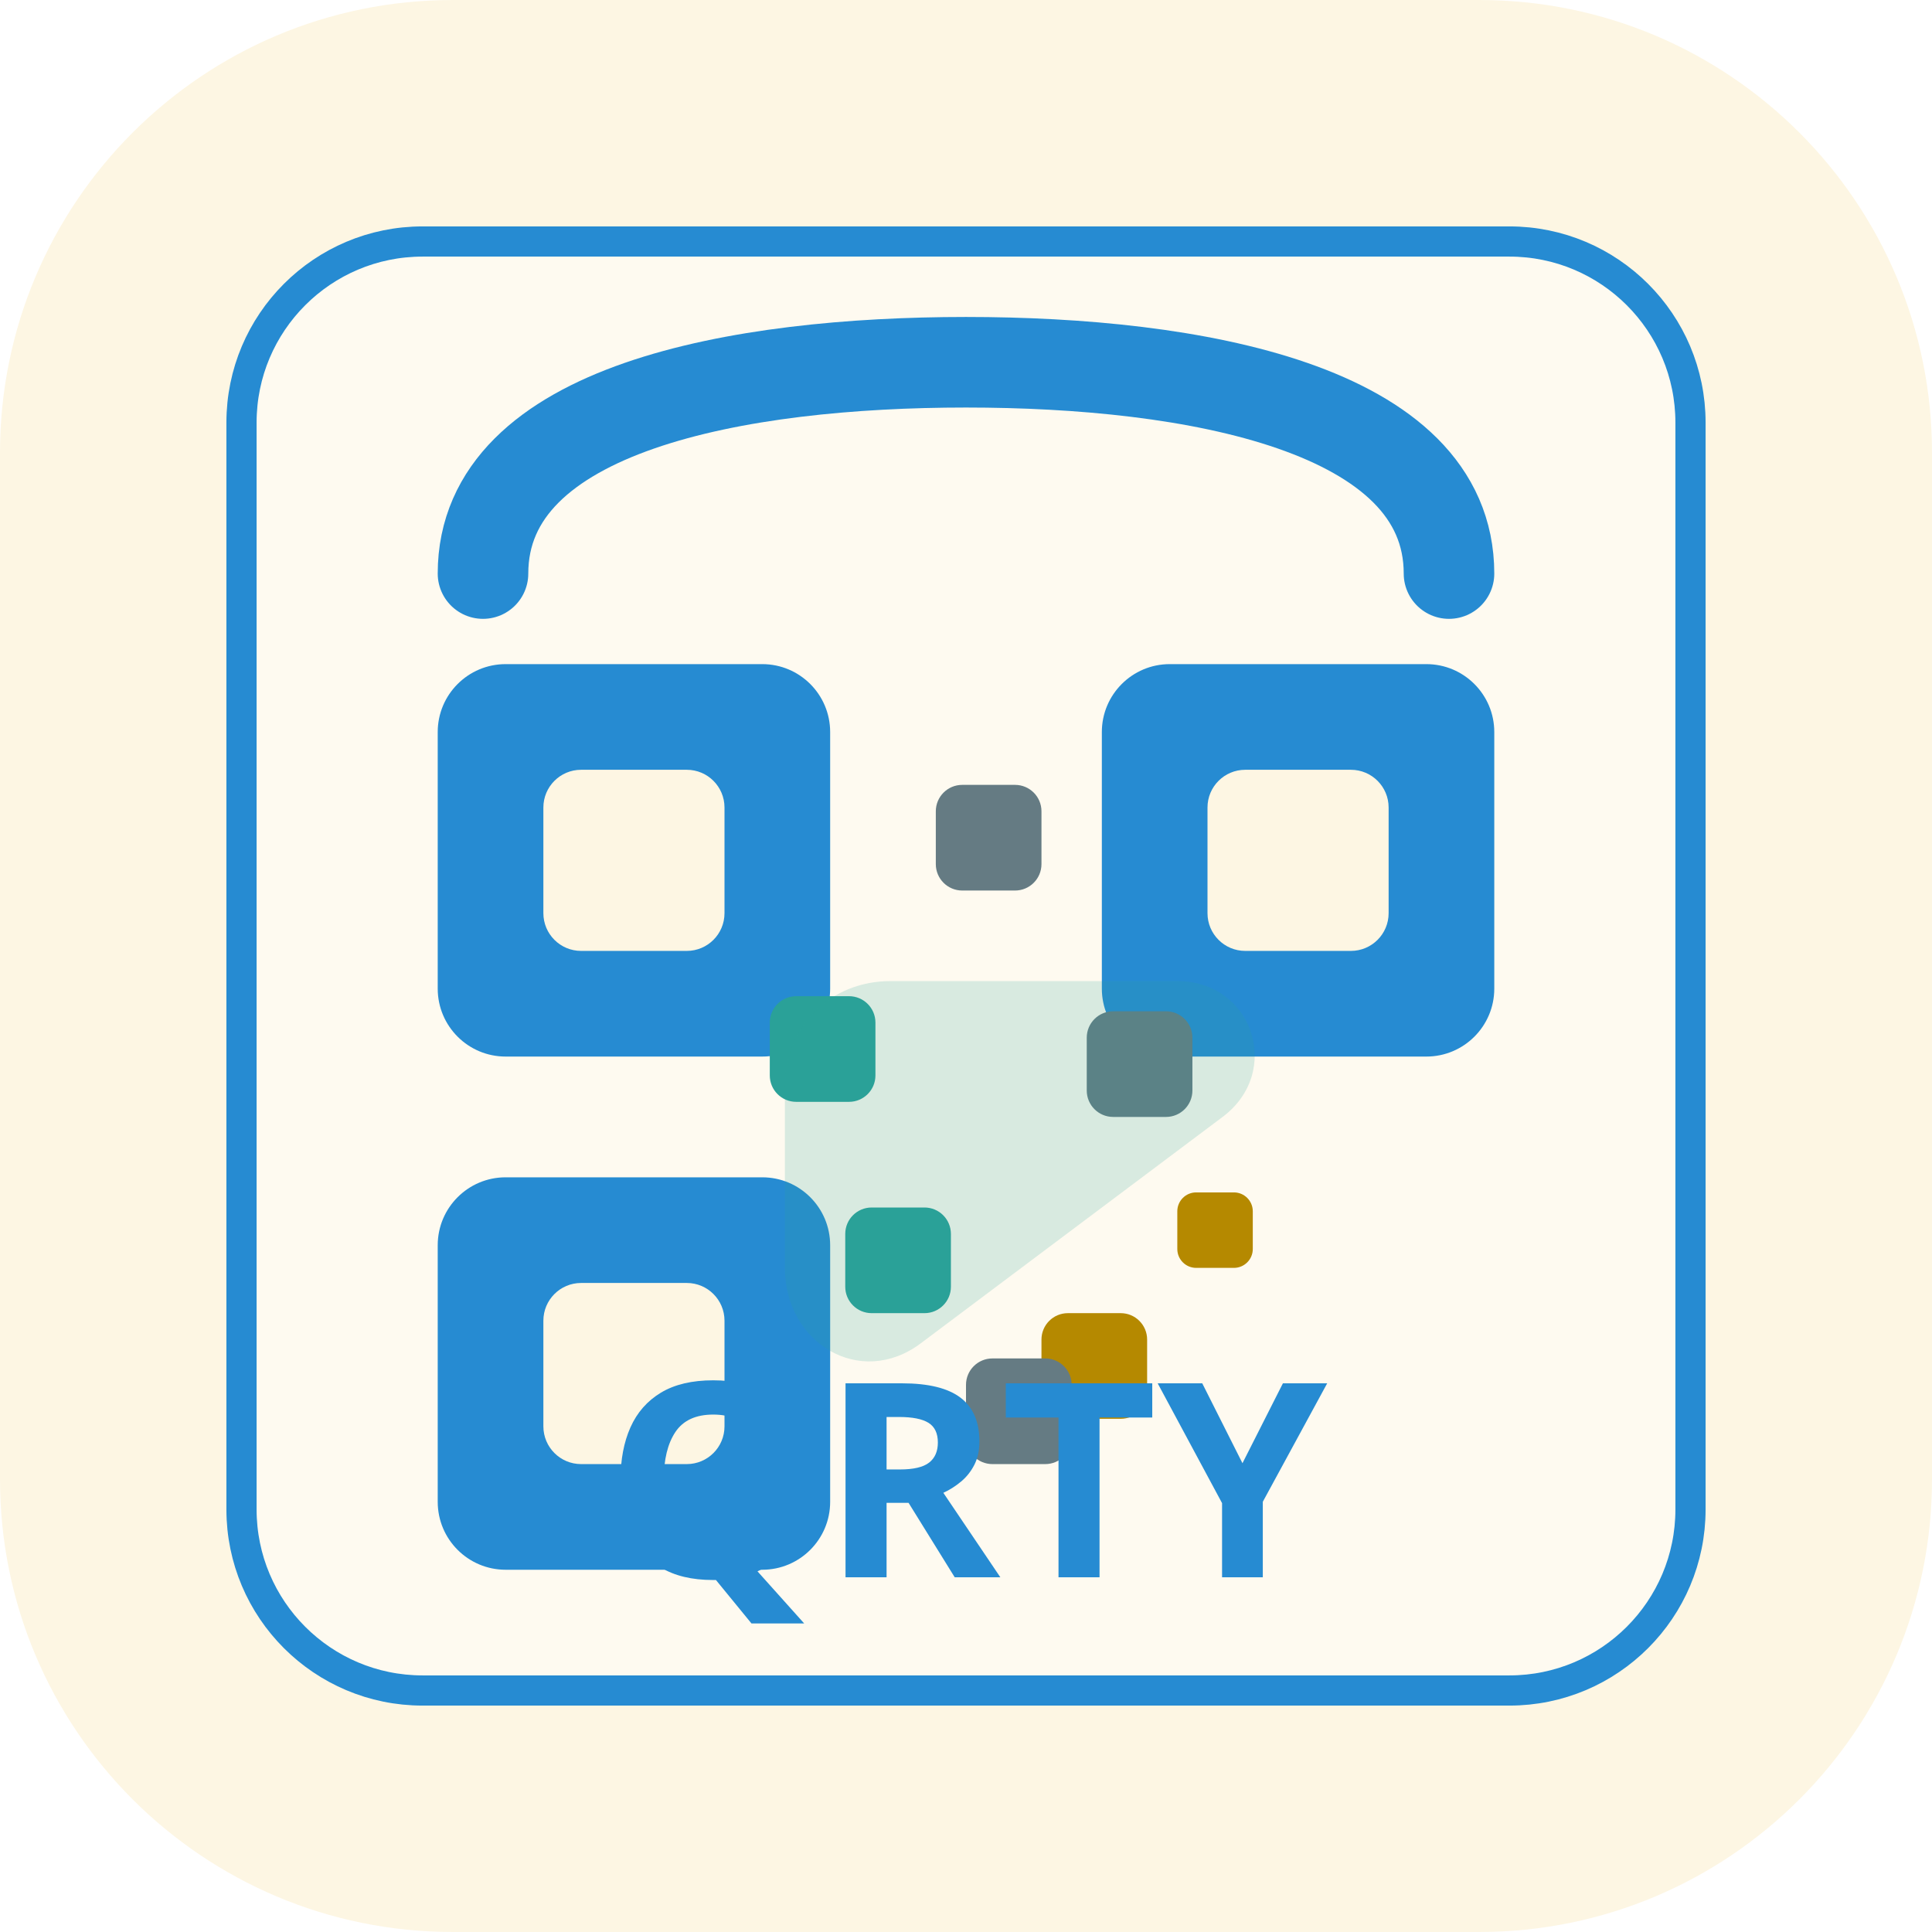
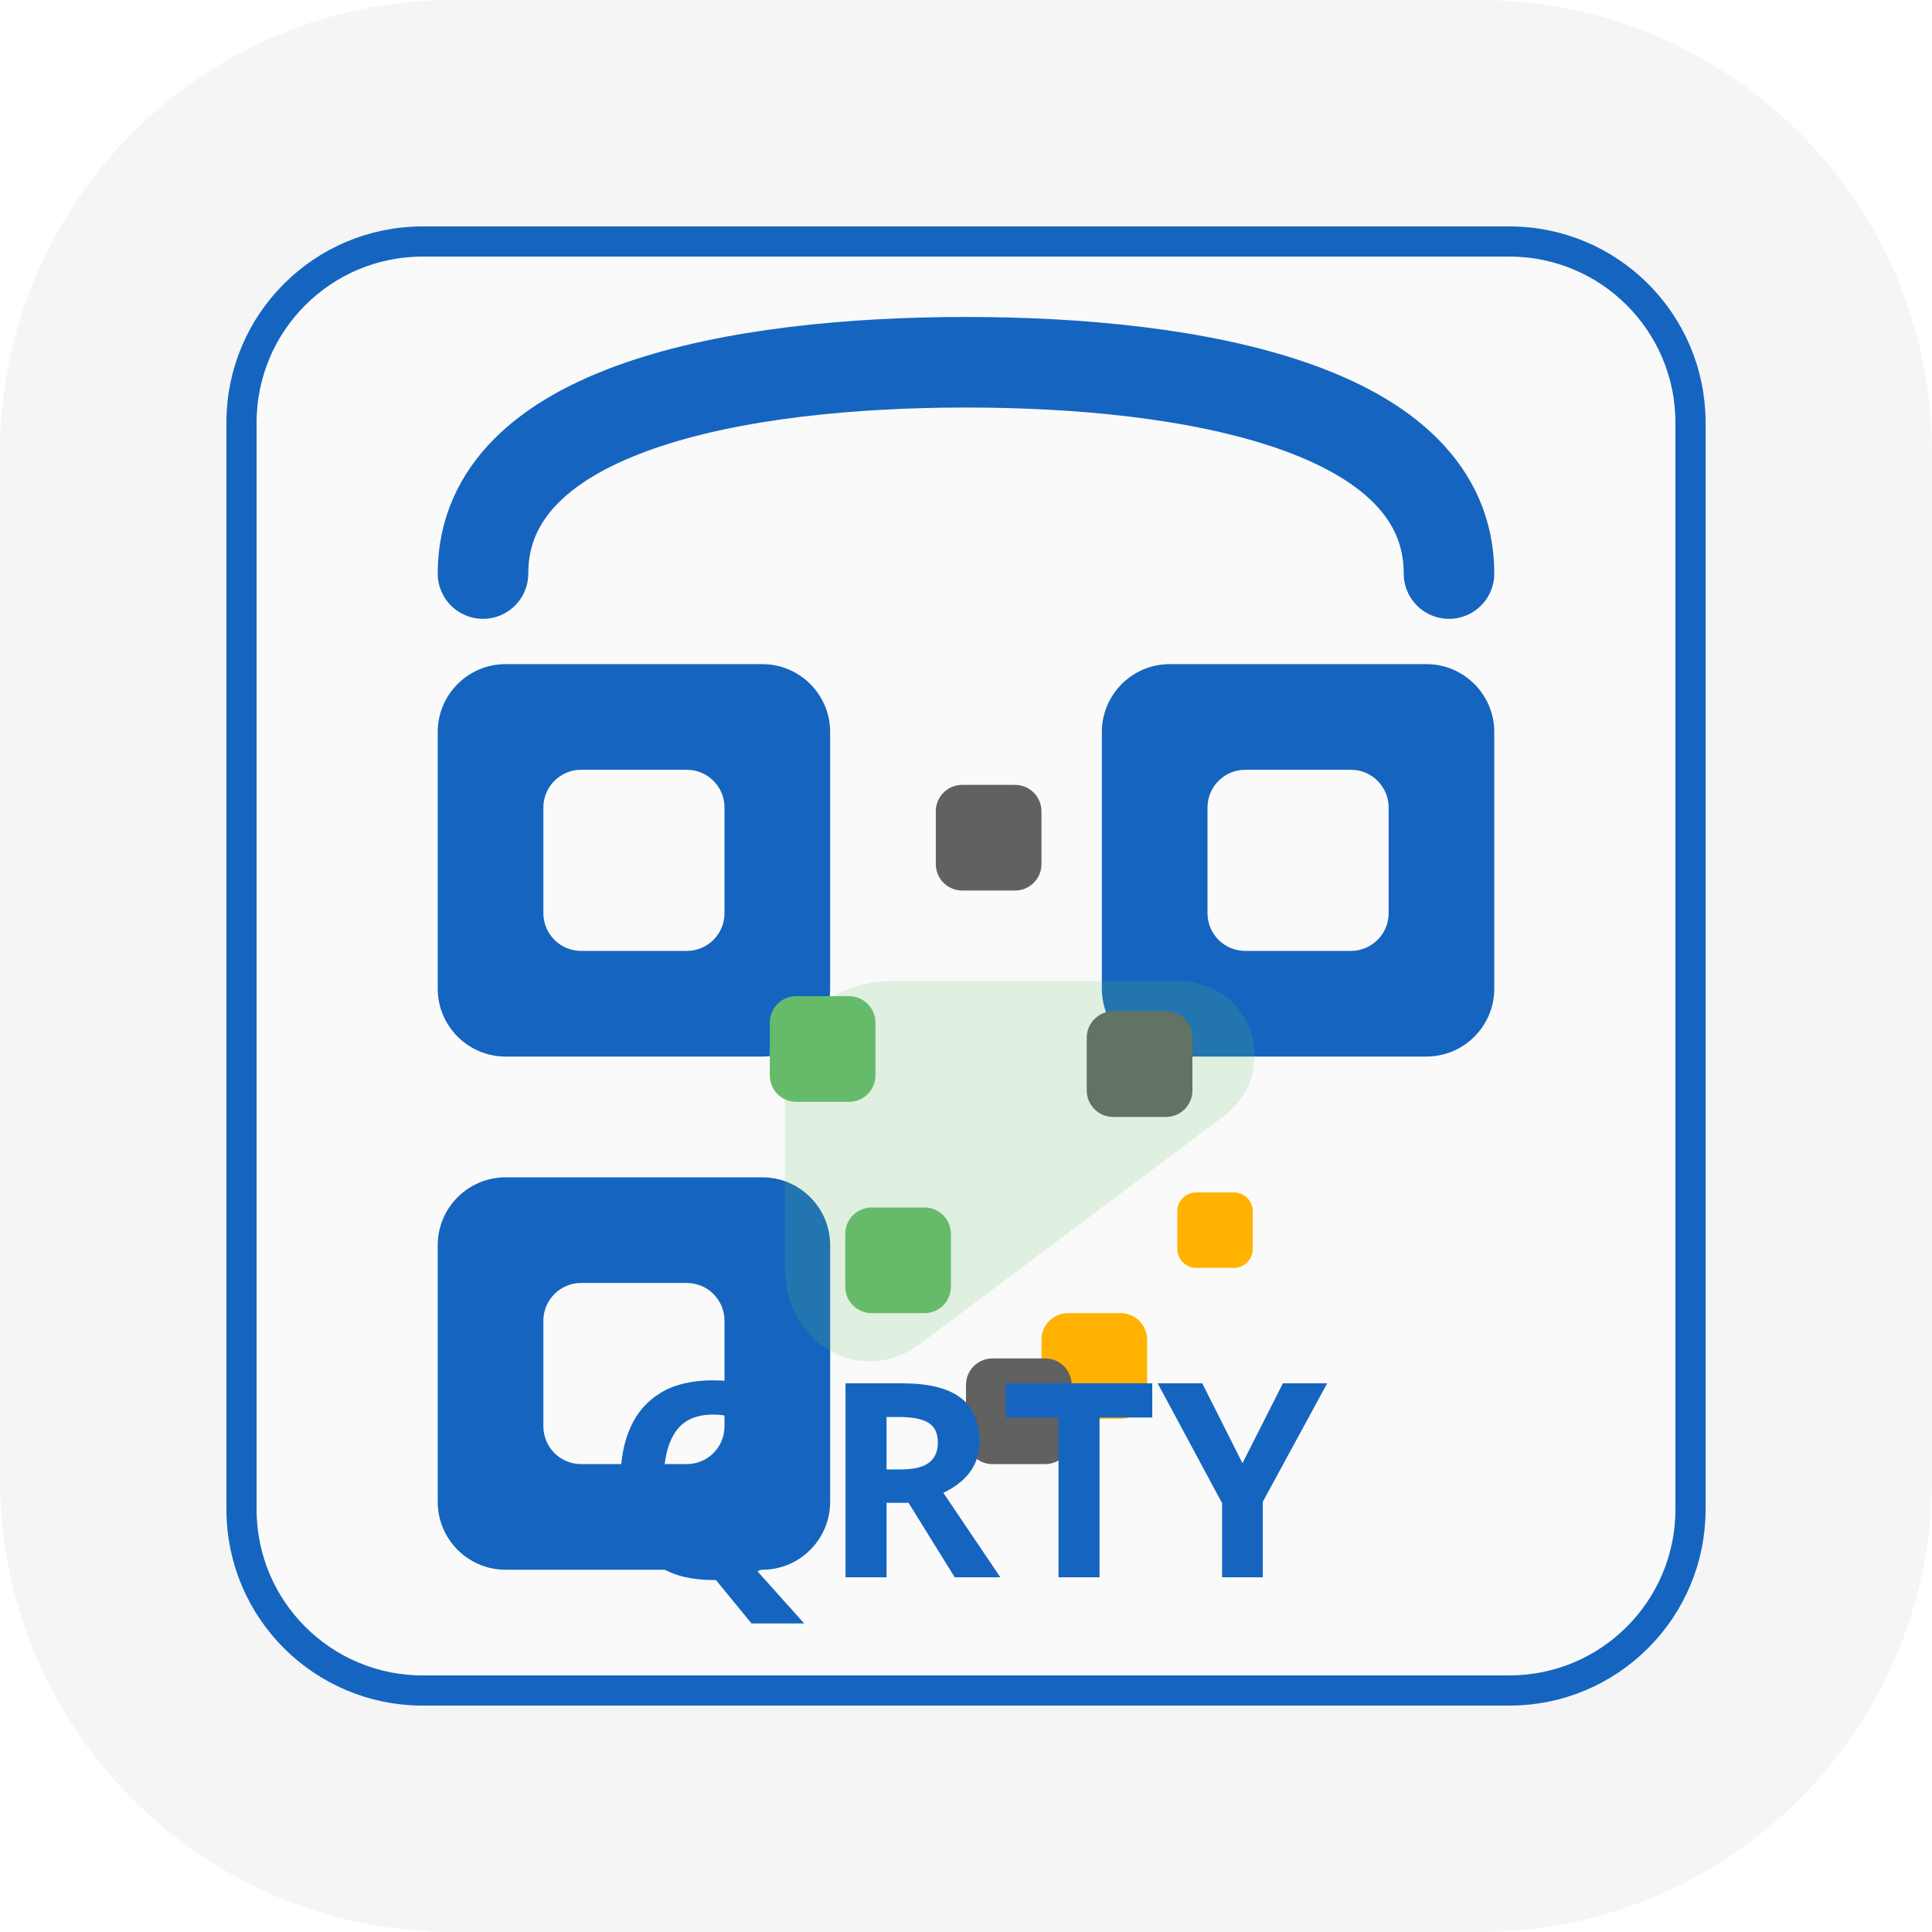
<svg xmlns="http://www.w3.org/2000/svg" width="512" height="512" viewBox="0 0 512 512" fill="none">
-   <rect width="512" height="512" rx="120" fill="#fdf6e3" />
-   <rect x="64" y="64" width="384" height="384" rx="48" fill="#fefaf0" stroke="#268bd2" stroke-width="8" />
-   <path d="M128 152 C128 108 196 96 256 96 C316 96 384 108 384 152" stroke="#268bd2" stroke-width="24" stroke-linecap="round" fill="none" />
-   <g fill="#268bd2">
+   <rect width="512" height="512" rx="120" fill="#f5f5f5" />
+   <rect x="64" y="64" width="384" height="384" rx="48" fill="#fafafa" stroke="#1565C0" stroke-width="8" />
+   <path d="M128 152 C128 108 196 96 256 96 C316 96 384 108 384 152" stroke="#1565C0" stroke-width="24" stroke-linecap="round" fill="none" />
+   <g fill="#1565C0">
    <rect x="116" y="176" width="104" height="104" rx="18" />
    <rect x="292" y="176" width="104" height="104" rx="18" />
    <rect x="116" y="312" width="104" height="104" rx="18" />
  </g>
-   <g fill="#fdf6e3">
+   <g fill="#fafafa">
    <rect x="144" y="204" width="48" height="48" rx="10" />
    <rect x="320" y="204" width="48" height="48" rx="10" />
    <rect x="144" y="340" width="48" height="48" rx="10" />
  </g>
  <g>
-     <rect x="248" y="208" width="28" height="28" rx="7" fill="#657b83" />
-     <rect x="288" y="268" width="28" height="28" rx="7" fill="#657b83" />
-     <rect x="224" y="320" width="28" height="28" rx="7" fill="#2aa198" />
-     <rect x="276" y="348" width="28" height="28" rx="7" fill="#b58900" />
-     <rect x="204" y="264" width="28" height="28" rx="7" fill="#2aa198" />
-     <rect x="256" y="360" width="28" height="28" rx="7" fill="#657b83" />
-     <rect x="312" y="316" width="20" height="20" rx="5" fill="#b58900" />
+     <rect x="248" y="208" width="28" height="28" rx="7" fill="#616161" />
+     <rect x="288" y="268" width="28" height="28" rx="7" fill="#616161" />
+     <rect x="224" y="320" width="28" height="28" rx="7" fill="#66BB6A" />
+     <rect x="276" y="348" width="28" height="28" rx="7" fill="#FFB300" />
+     <rect x="204" y="264" width="28" height="28" rx="7" fill="#66BB6A" />
+     <rect x="256" y="360" width="28" height="28" rx="7" fill="#616161" />
+     <rect x="312" y="316" width="20" height="20" rx="5" fill="#FFB300" />
  </g>
-   <path d="M200 260 L312 260 C332 260 340 284 324 296 L244 356 C228 368 208 356 208 336 L208 288 C208 272 220 260 236 260 Z" fill="#2aa198" opacity="0.18" />
-   <text x="256" y="418" font-family="'Atkinson Hyperlegible', 'Segoe UI', sans-serif" font-size="72" font-weight="700" fill="#268bd2" text-anchor="middle">QRTY</text>
+   <path d="M200 260 L312 260 C332 260 340 284 324 296 L244 356 C228 368 208 356 208 336 L208 288 C208 272 220 260 236 260 Z" fill="#66BB6A" opacity="0.18" />
+   <text x="256" y="418" font-family="'Atkinson Hyperlegible', 'Segoe UI', sans-serif" font-size="72" font-weight="700" fill="#1565C0" text-anchor="middle">QRTY</text>
</svg>
